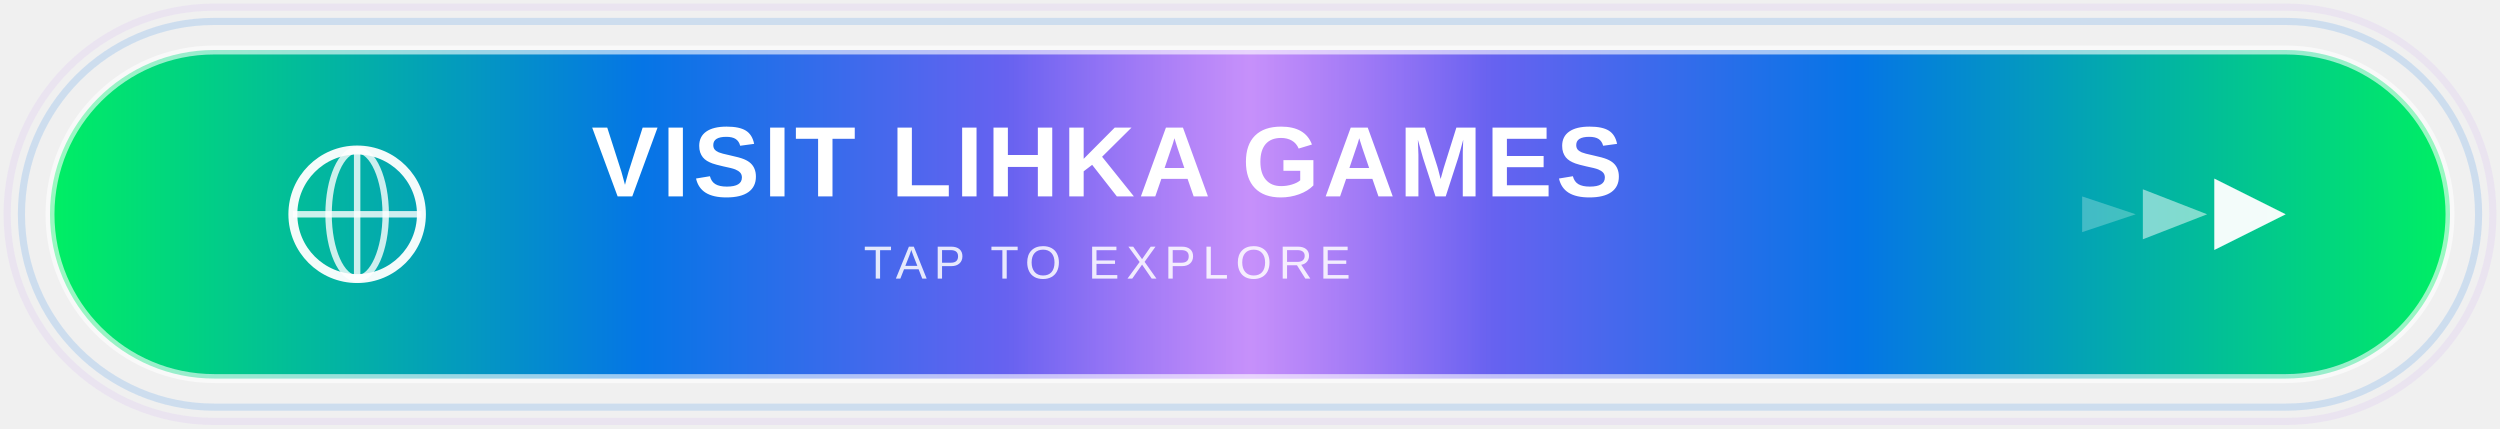
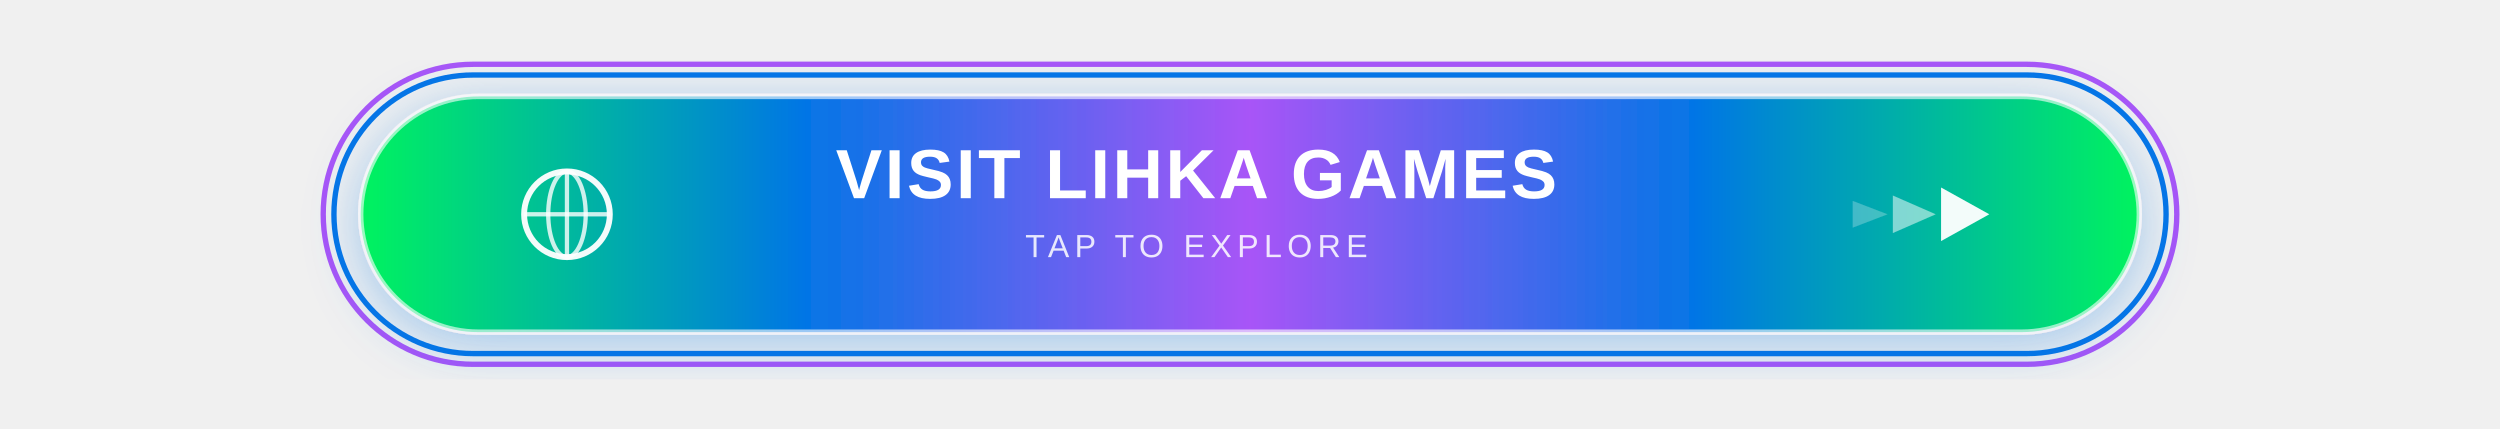
- <svg xmlns="http://www.w3.org/2000/svg" width="700" height="120" viewBox="0 0 700 120">
+ <svg xmlns="http://www.w3.org/2000/svg" width="700" height="120" viewBox="-20 -20 740 160" overflow="visible">
  <defs>
    <linearGradient id="btnGrad" x1="0%" y1="0%" x2="100%" y2="0%">
      <stop offset="0%" stop-color="#00f260" />
      <stop offset="25%" stop-color="#0575e6" />
      <stop offset="50%" stop-color="#a855f7" />
      <stop offset="75%" stop-color="#0575e6" />
      <stop offset="100%" stop-color="#00f260" />
      <animate attributeName="x1" values="0%;100%;0%" dur="3s" repeatCount="indefinite" />
      <animate attributeName="x2" values="100%;200%;100%" dur="3s" repeatCount="indefinite" />
    </linearGradient>
-     <linearGradient id="shimmer" x1="0%" y1="0%" x2="100%" y2="0%">
+     <linearGradient id="shimmer" x1="-100%" y1="0%" x2="0%" y2="0%">
      <stop offset="0%" stop-color="rgba(255,255,255,0)" />
      <stop offset="40%" stop-color="rgba(255,255,255,0)" />
      <stop offset="50%" stop-color="rgba(255,255,255,0.35)" />
      <stop offset="60%" stop-color="rgba(255,255,255,0)" />
      <stop offset="100%" stop-color="rgba(255,255,255,0)" />
      <animate attributeName="x1" values="-100%;100%" dur="2.5s" repeatCount="indefinite" />
      <animate attributeName="x2" values="0%;200%" dur="2.5s" repeatCount="indefinite" />
    </linearGradient>
-     <filter id="glow">
-       <feGaussianBlur stdDeviation="6" result="blur" />
+     <filter id="glow" x="-50%" y="-50%" width="200%" height="200%">
+       <feGaussianBlur stdDeviation="4" result="blur" />
      <feFlood flood-color="#0575e6" flood-opacity="0.6" result="color" />
      <feComposite in="color" in2="blur" operator="in" result="shadow" />
      <feMerge>
        <feMergeNode in="shadow" />
        <feMergeNode in="shadow" />
        <feMergeNode in="SourceGraphic" />
      </feMerge>
    </filter>
-     <filter id="outerGlow">
-       <feGaussianBlur stdDeviation="8" result="blur" />
+     <filter id="outerGlow" x="-50%" y="-50%" width="200%" height="200%">
+       <feGaussianBlur stdDeviation="6" result="blur" />
      <feFlood flood-color="#a855f7" flood-opacity="0.5" result="color" />
      <feComposite in="color" in2="blur" operator="in" result="glow" />
      <feMerge>
        <feMergeNode in="glow" />
        <feMergeNode in="SourceGraphic" />
      </feMerge>
    </filter>
+     <filter id="btnShadow" x="-20%" y="-20%" width="140%" height="140%">
+       <feGaussianBlur in="SourceAlpha" stdDeviation="10" result="blur" />
+       <feFlood flood-color="#0575e6" flood-opacity="0.35" result="color" />
+       <feComposite in="color" in2="blur" operator="in" result="shadow" />
+       <feOffset dx="0" dy="4" result="offsetShadow" />
+       <feMerge>
+         <feMergeNode in="offsetShadow" />
+         <feMergeNode in="SourceGraphic" />
+       </feMerge>
+     </filter>
  </defs>
  <style>
    @keyframes pulse {
-       0%, 100% {
-         opacity: 1;
-         transform: scale(1);
-       }
-       50% {
-         opacity: 0.92;
-         transform: scale(1.015);
-       }
+       0%, 100% { opacity: 1; }
+       50% { opacity: 0.92; }
    }

    @keyframes borderPulse {
      0%, 100% { stroke-opacity: 0.4; stroke-width: 2; }
-       50% { stroke-opacity: 1; stroke-width: 3.5; }
+       50% { stroke-opacity: 1; stroke-width: 3; }
    }

    @keyframes textGlow {
      0%, 100% { filter: url(#glow); }
      50% { filter: url(#outerGlow); }
    }

    @keyframes arrowBounce {
      0%, 100% { transform: translateX(0px); }
-       50% { transform: translateX(8px); }
+       50% { transform: translateX(6px); }
+     }
+ 
+     @keyframes ringPulse1 {
+       0%, 100% { opacity: 0.15; stroke-width: 2; }
+       50% { opacity: 0.35; stroke-width: 3; }
+     }
+ 
+     @keyframes ringPulse2 {
+       0%, 100% { opacity: 0.08; stroke-width: 2; }
+       50% { opacity: 0.2; stroke-width: 2.5; }
    }

    .btn-group {
      animation: pulse 2s ease-in-out infinite;
-       transform-origin: center center;
+       filter: url(#btnShadow);
    }

    .btn-border {
      animation: borderPulse 2s ease-in-out infinite;
    }

    .btn-text {
      animation: textGlow 2s ease-in-out infinite;
    }

    .arrow {
      animation: arrowBounce 1s ease-in-out infinite;
    }

    .ring1 {
-       animation: pulse 2s ease-in-out infinite;
-       opacity: 0.15;
+       animation: ringPulse1 2s ease-in-out infinite;
    }

    .ring2 {
-       animation: pulse 2s ease-in-out 0.3s infinite;
-       opacity: 0.08;
+       animation: ringPulse2 2s ease-in-out 0.3s infinite;
    }
  </style>
-   <rect class="ring2" x="2" y="2" width="696" height="116" rx="58" fill="none" stroke="#a855f7" stroke-width="2" />
-   <rect class="ring1" x="6" y="6" width="688" height="108" rx="54" fill="none" stroke="#0575e6" stroke-width="2" />
+   <rect class="ring2" x="4" y="4" width="692" height="112" rx="56" fill="none" stroke="#a855f7" stroke-width="2" />
+   <rect class="ring1" x="8" y="8" width="684" height="104" rx="52" fill="none" stroke="#0575e6" stroke-width="2" />
  <g class="btn-group">
-     <rect x="14" y="14" width="672" height="92" rx="46" fill="url(#btnGrad)" />
-     <rect x="14" y="14" width="672" height="92" rx="46" fill="url(#shimmer)" />
-     <rect class="btn-border" x="14" y="14" width="672" height="92" rx="46" fill="none" stroke="rgba(255,255,255,0.6)" stroke-width="2.5" />
-     <circle cx="100" cy="60" r="18" fill="none" stroke="white" stroke-width="2.5" opacity="0.95" />
-     <ellipse cx="100" cy="60" rx="8" ry="18" fill="none" stroke="white" stroke-width="1.8" opacity="0.8" />
-     <line x1="82" y1="60" x2="118" y2="60" stroke="white" stroke-width="1.8" opacity="0.8" />
-     <line x1="100" y1="42" x2="100" y2="78" stroke="white" stroke-width="1.8" opacity="0.8" />
-     <text class="btn-text" x="310" y="55" text-anchor="middle" fill="white" font-size="28" font-weight="bold" font-family="'Segoe UI', 'Helvetica Neue', Arial, sans-serif" letter-spacing="1">
+     <rect x="18" y="16" width="664" height="88" rx="44" fill="url(#btnGrad)" />
+     <rect x="18" y="16" width="664" height="88" rx="44" fill="url(#shimmer)" />
+     <rect class="btn-border" x="18" y="16" width="664" height="88" rx="44" fill="none" stroke="rgba(255,255,255,0.6)" stroke-width="2" />
+     <circle cx="95" cy="60" r="16" fill="none" stroke="white" stroke-width="2.2" opacity="0.95" />
+     <ellipse cx="95" cy="60" rx="7" ry="16" fill="none" stroke="white" stroke-width="1.6" opacity="0.8" />
+     <line x1="79" y1="60" x2="111" y2="60" stroke="white" stroke-width="1.6" opacity="0.8" />
+     <line x1="95" y1="44" x2="95" y2="76" stroke="white" stroke-width="1.6" opacity="0.8" />
+     <text class="btn-text" x="330" y="54" text-anchor="middle" fill="white" font-size="26" font-weight="bold" font-family="'Segoe UI', 'Helvetica Neue', Arial, sans-serif" letter-spacing="1">
      VISIT LIHKA GAMES
    </text>
-     <text x="310" y="78" text-anchor="middle" fill="rgba(255,255,255,0.85)" font-size="13" font-family="'Segoe UI', Arial, sans-serif" letter-spacing="2">
+     <text x="330" y="76" text-anchor="middle" fill="rgba(255,255,255,0.85)" font-size="12" font-family="'Segoe UI', Arial, sans-serif" letter-spacing="2">
      TAP TO EXPLORE
    </text>
    <g class="arrow">
-       <polygon points="620,50 640,60 620,70" fill="white" opacity="0.95" />
-       <polygon points="600,53 618,60 600,67" fill="white" opacity="0.5" />
-       <polygon points="583,55 598,60 583,65" fill="white" opacity="0.25" />
+       <polygon points="608,50 626,60 608,70" fill="white" opacity="0.95" />
+       <polygon points="590,53 606,60 590,67" fill="white" opacity="0.5" />
+       <polygon points="575,55 588,60 575,65" fill="white" opacity="0.25" />
    </g>
  </g>
</svg>
